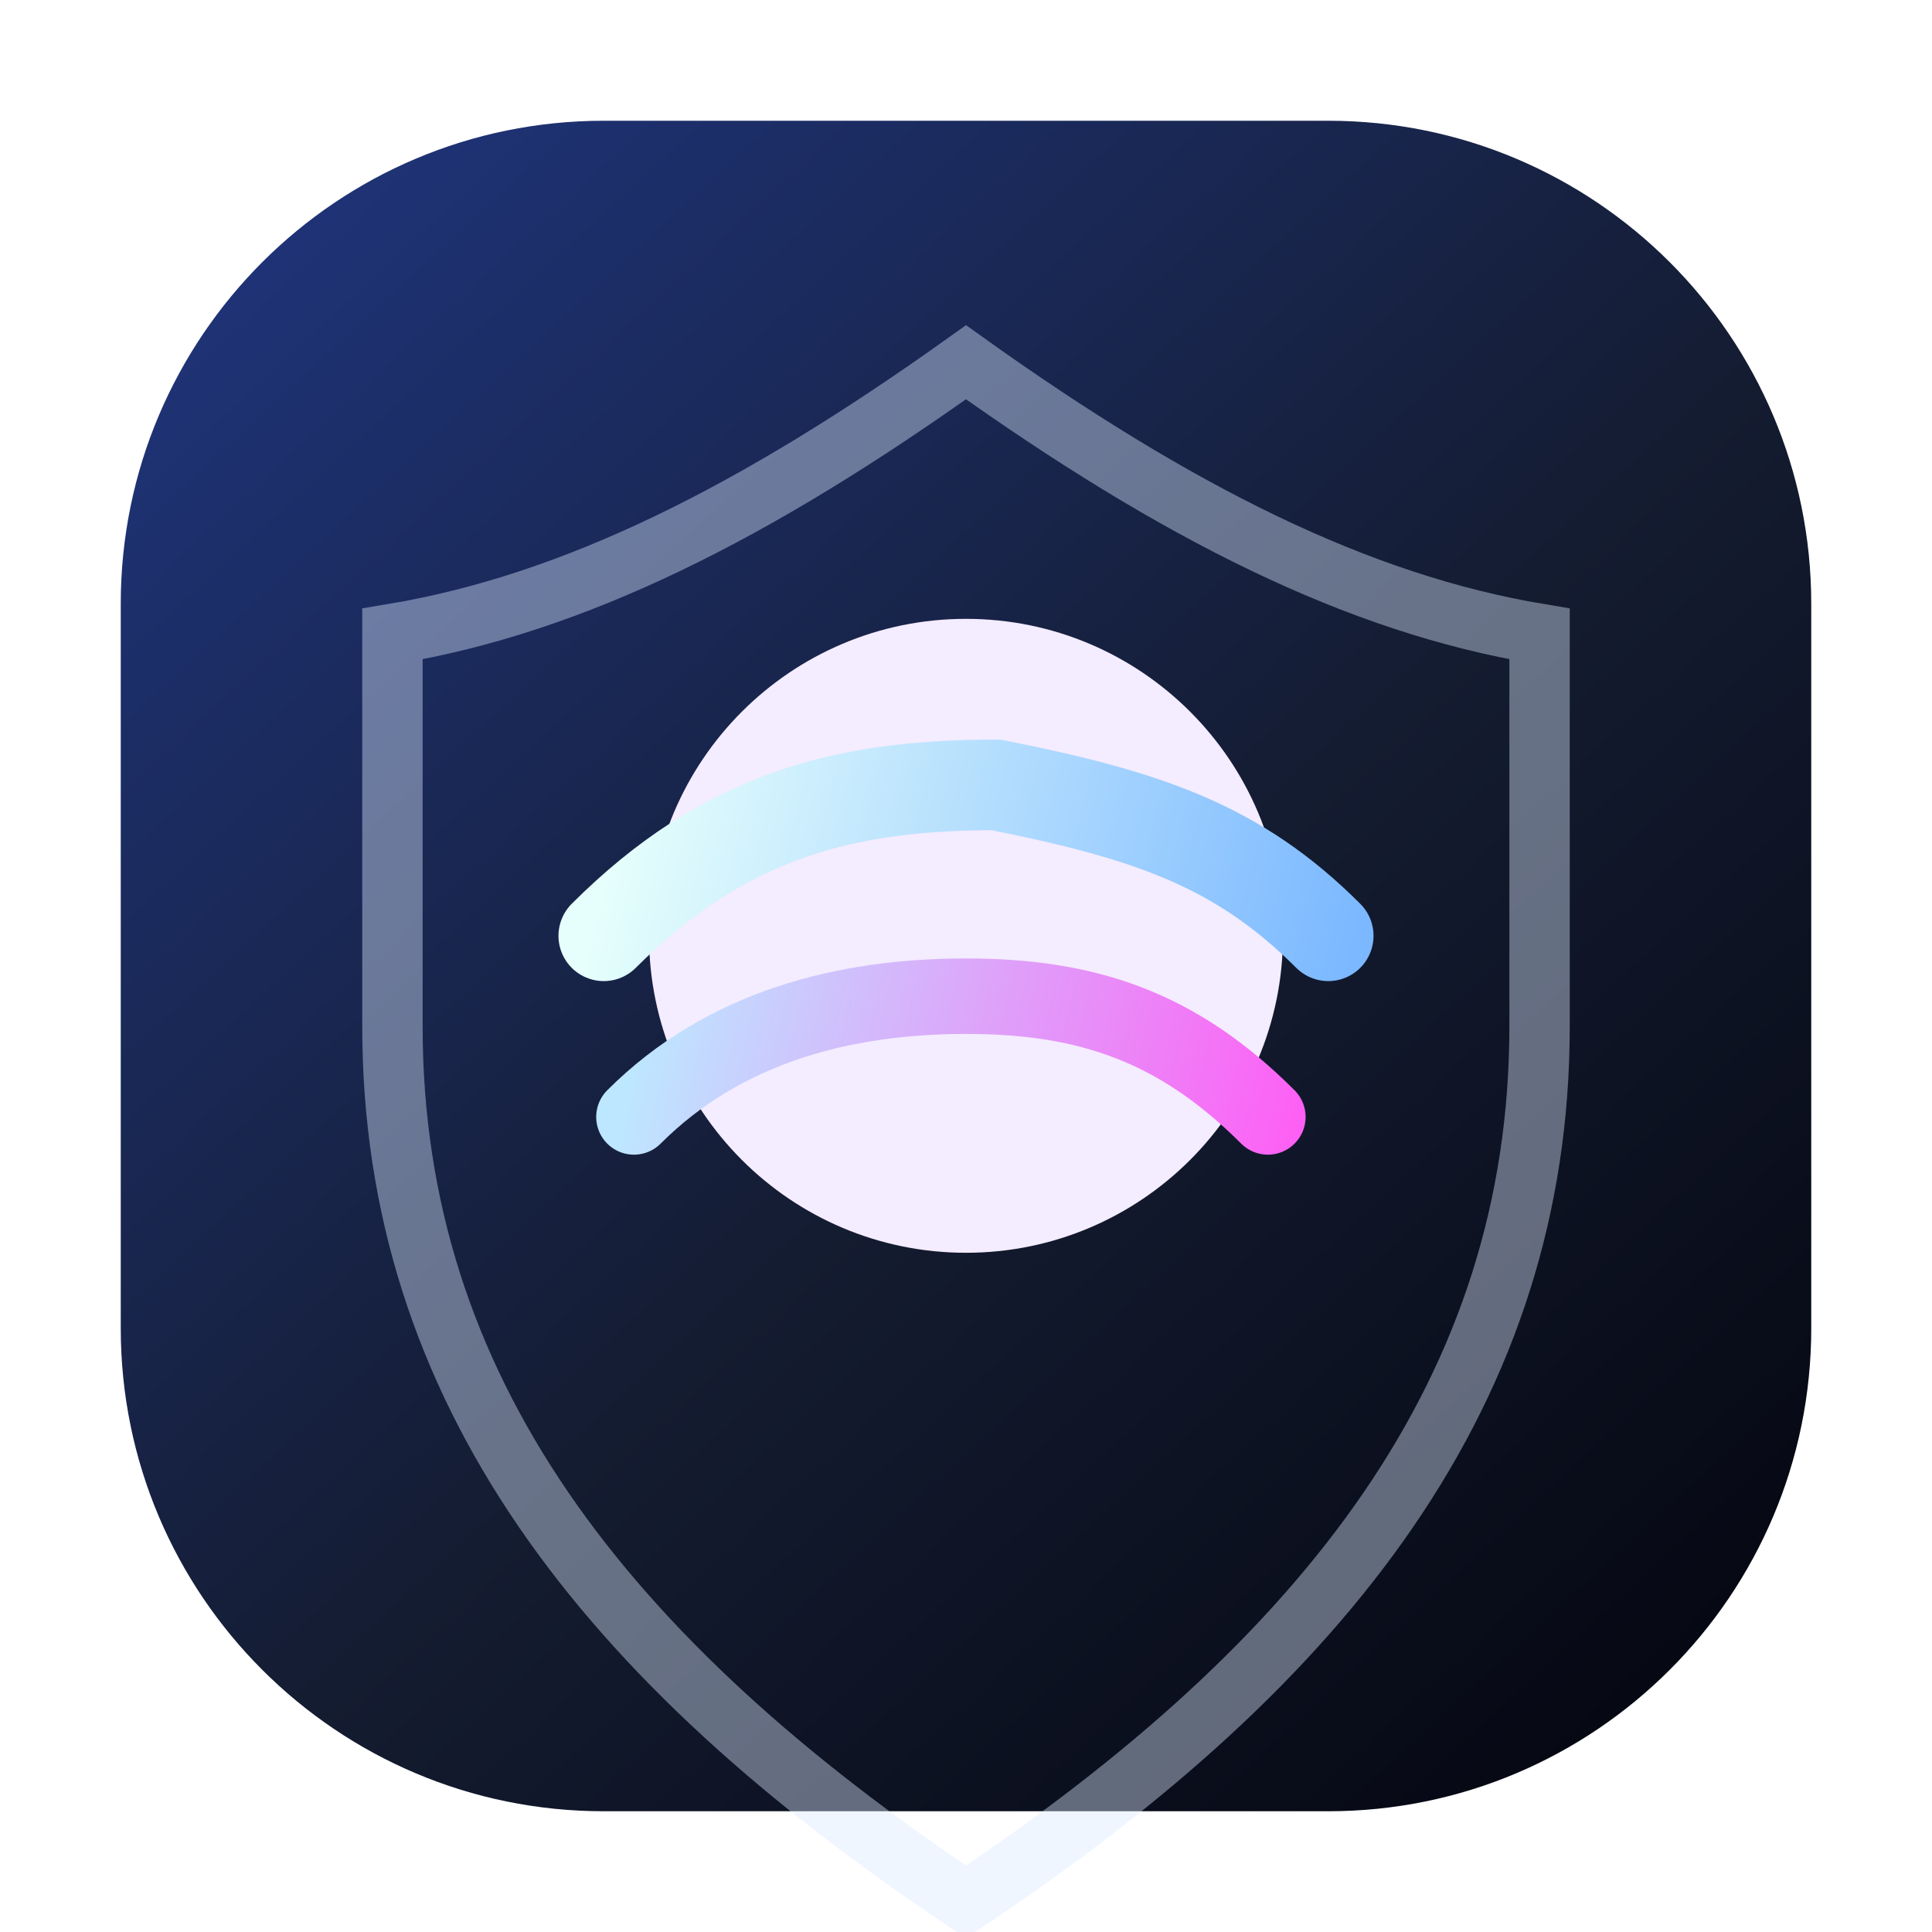
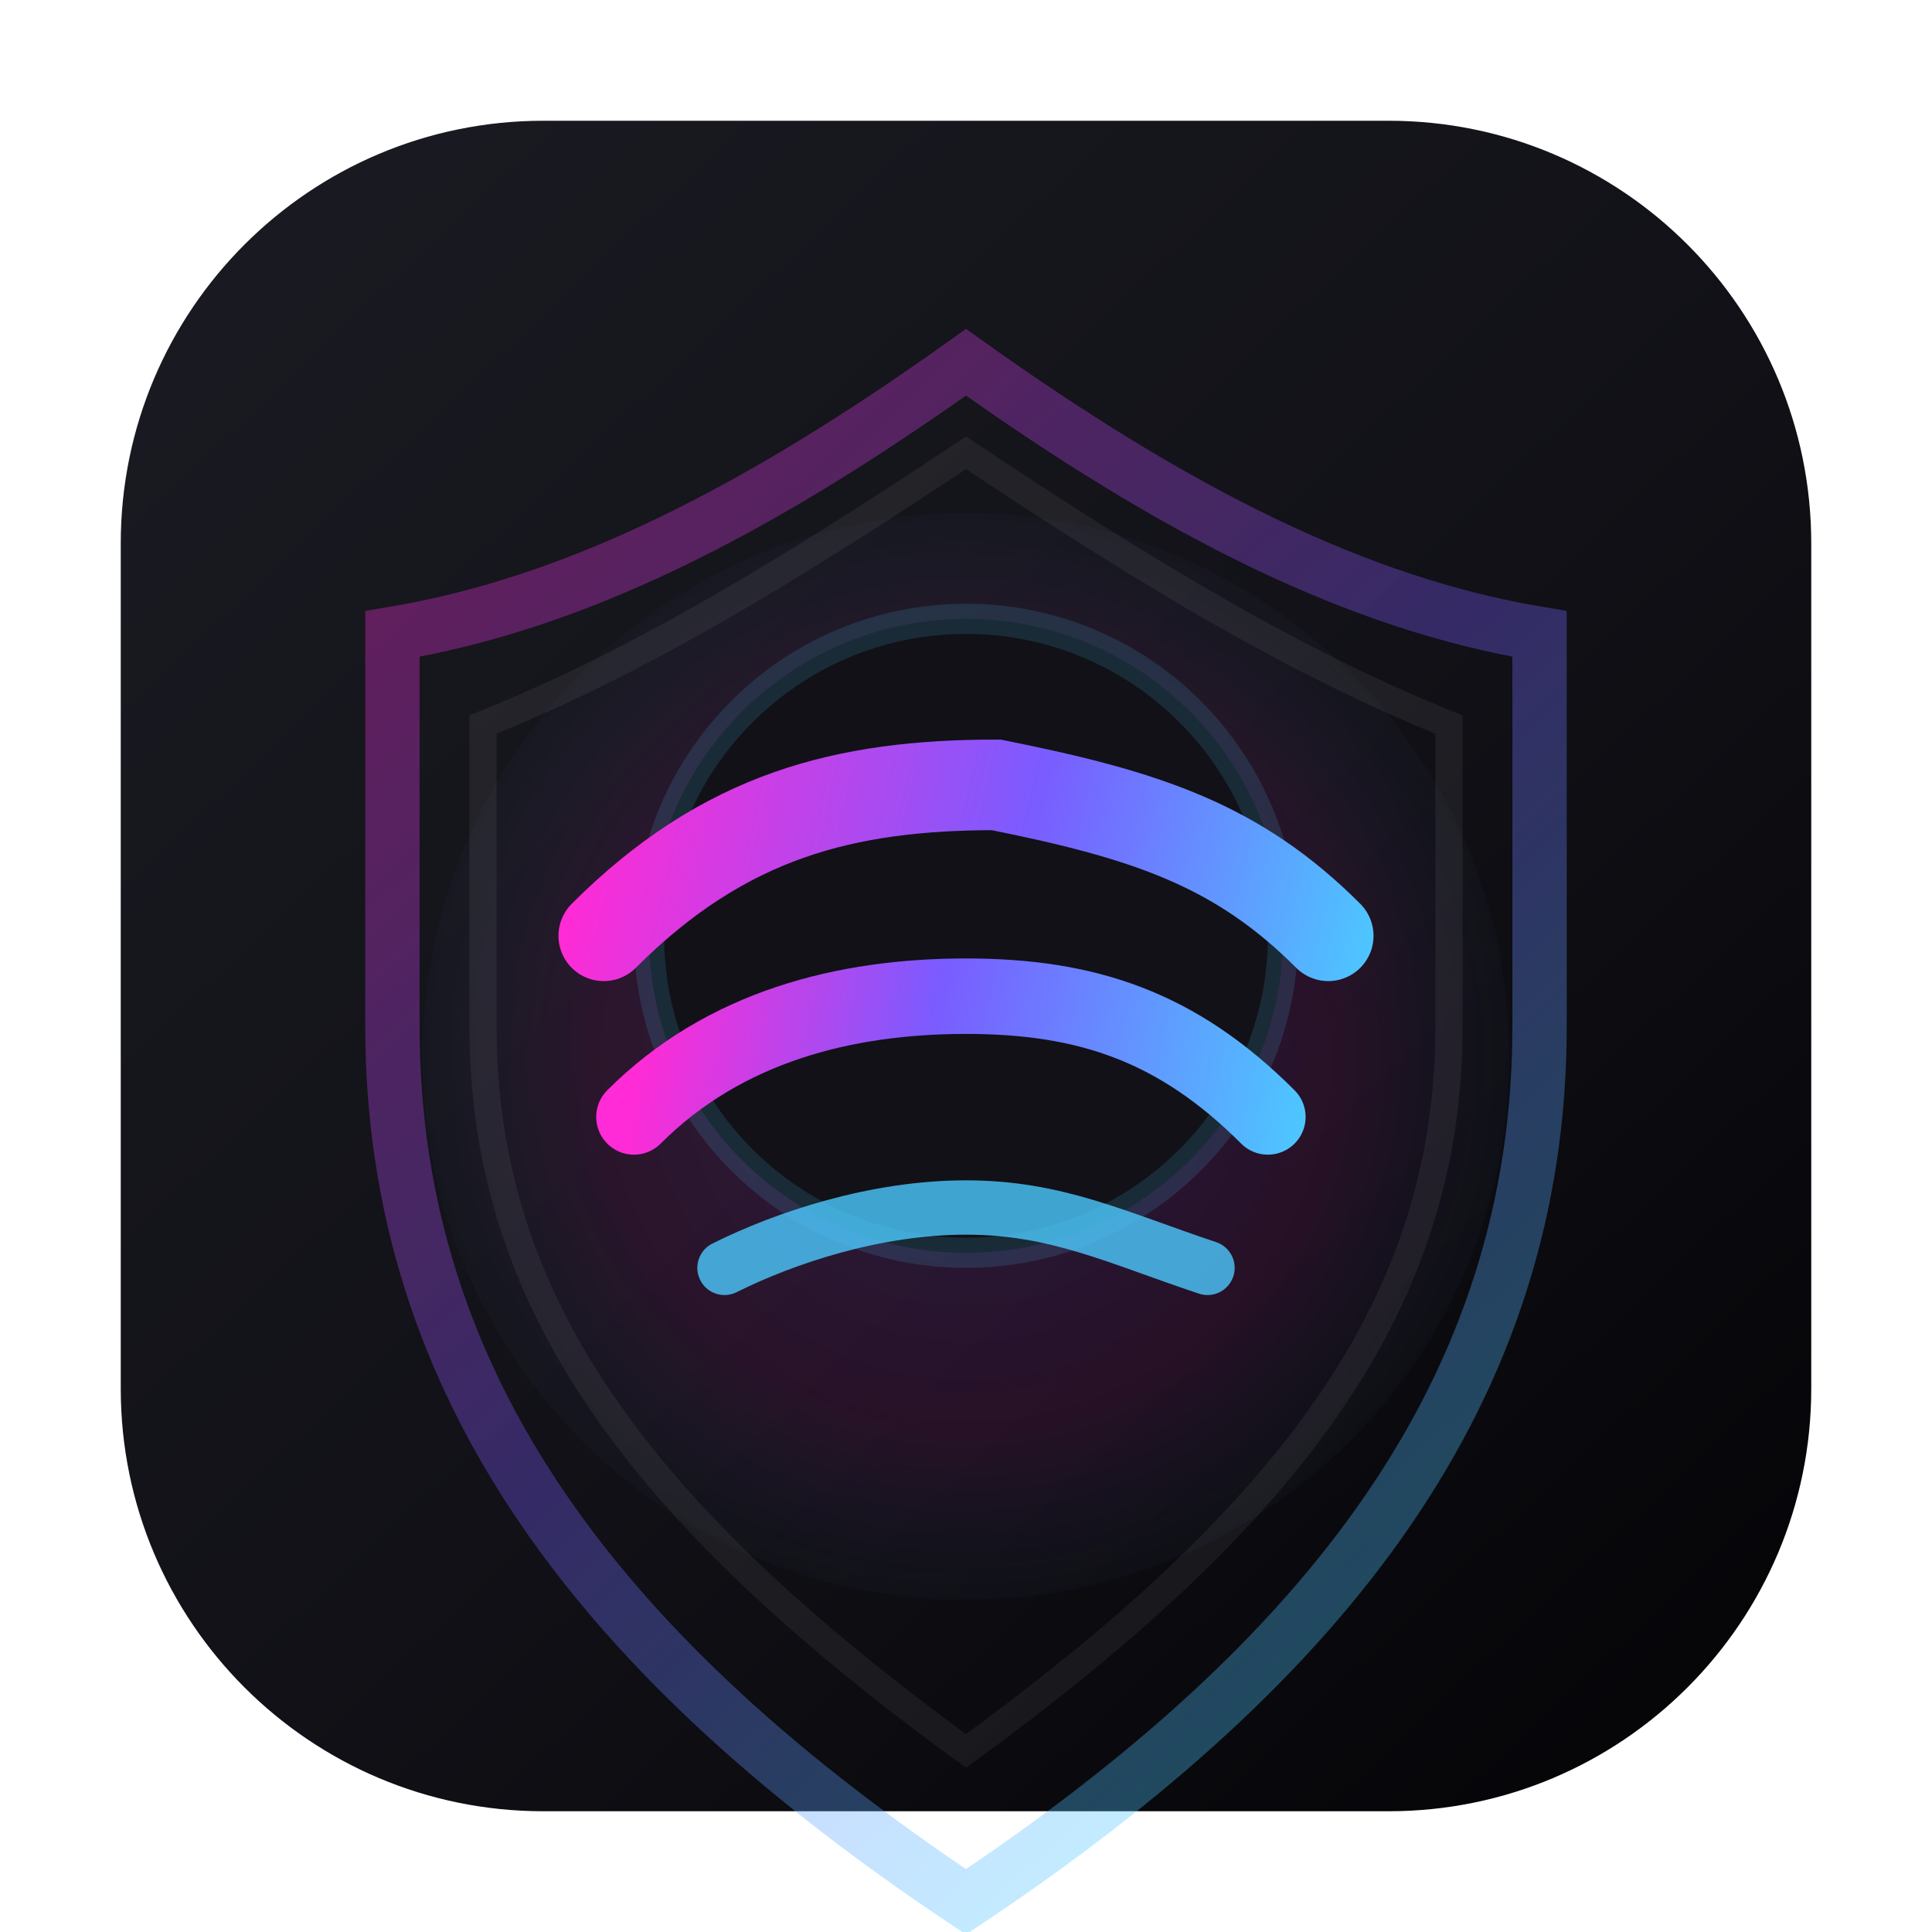
<svg xmlns="http://www.w3.org/2000/svg" width="64" height="64" viewBox="0 0 64 64" fill="none" role="img" aria-labelledby="sw-favicon-title">
  <defs>
-     <linearGradient id="tile" x1="8" y1="6" x2="56" y2="58" gradientUnits="userSpaceOnUse">
-       <stop offset="0" stop-color="#1F347A" />
-       <stop offset="0.55" stop-color="#141C31" />
-       <stop offset="1" stop-color="#050711" />
+     <linearGradient id="tile" x1="7" y1="6" x2="56" y2="58" gradientUnits="userSpaceOnUse">
+       <stop offset="0" stop-color="#1A1A22" />
+       <stop offset="0.54" stop-color="#111117" />
+       <stop offset="1" stop-color="#050508" />
    </linearGradient>
-     <linearGradient id="waveA" x1="20" y1="29" x2="44" y2="35" gradientUnits="userSpaceOnUse">
-       <stop offset="0" stop-color="#E6FFFC" />
-       <stop offset="1" stop-color="#7BB8FF" />
+     <linearGradient id="outline" x1="15" y1="14" x2="49" y2="50" gradientUnits="userSpaceOnUse">
+       <stop offset="0" stop-color="#FF2BD6" />
+       <stop offset="0.56" stop-color="#7A5CFF" />
+       <stop offset="1" stop-color="#4CC9FF" />
    </linearGradient>
-     <linearGradient id="waveB" x1="21" y1="35" x2="43" y2="40" gradientUnits="userSpaceOnUse">
-       <stop offset="0" stop-color="#BDE7FF" />
-       <stop offset="1" stop-color="#FF5CF4" />
+     <linearGradient id="waveA" x1="19" y1="29" x2="45" y2="35" gradientUnits="userSpaceOnUse">
+       <stop offset="0" stop-color="#FF2BD6" />
+       <stop offset="0.54" stop-color="#7A5CFF" />
+       <stop offset="1" stop-color="#4CC9FF" />
    </linearGradient>
+     <linearGradient id="waveB" x1="21" y1="36" x2="43" y2="40" gradientUnits="userSpaceOnUse">
+       <stop offset="0" stop-color="#FF2BD6" />
+       <stop offset="0.42" stop-color="#7A5CFF" />
+       <stop offset="1" stop-color="#4CC9FF" />
+     </linearGradient>
+     <radialGradient id="ambient" cx="0" cy="0" r="1" gradientUnits="userSpaceOnUse" gradientTransform="translate(32 35) rotate(90) scale(20)">
+       <stop offset="0" stop-color="#7A5CFF" stop-opacity="0.18" />
+       <stop offset="0.62" stop-color="#FF2BD6" stop-opacity="0.1" />
+       <stop offset="1" stop-color="#4CC9FF" stop-opacity="0" />
+     </radialGradient>
  </defs>
-   <rect x="4" y="4" width="56" height="56" rx="16" fill="url(#tile)" />
-   <path d="M32 12c-7 5-13 8-19 9v13c0 12 7 21 19 29 12-8 19-17 19-29V21c-6-1-12-4-19-9z" fill="none" stroke="#DCE9FF" stroke-opacity="0.42" stroke-width="2" />
-   <circle cx="32" cy="31" r="10.5" fill="#F4ECFF" />
+   <rect x="4" y="4" width="56" height="56" rx="14" fill="url(#tile)" />
+   <circle cx="32" cy="35" r="18" fill="url(#ambient)" />
+   <path d="M32 12c-7 5-13 8-19 9v13c0 12 7 21 19 29 12-8 19-17 19-29V21c-6-1-12-4-19-9z" fill="none" stroke="url(#outline)" stroke-opacity="0.34" stroke-width="1.8" />
+   <path d="M32 15c-6 4-11 7-16 9v10c0 9 5 16 16 24 11-8 16-15 16-24V24c-5-2-10-5-16-9z" fill="none" stroke="#FAFAFF" stroke-opacity="0.06" stroke-width="0.9" />
+   <circle cx="32" cy="31" r="10.5" fill="#111117" />
+   <circle cx="32" cy="31" r="10.5" fill="none" stroke="#4CC9FF" stroke-opacity="0.14" />
  <path d="M20 31c4-4 8-5 13-5 5 1 8 2 11 5" stroke="url(#waveA)" stroke-width="3" stroke-linecap="round" />
  <path d="M21 37c3-3 7-4 11-4 4 0 7 1 10 4" stroke="url(#waveB)" stroke-width="2.5" stroke-linecap="round" />
+   <path d="M24 42c2-1 5-2 8-2 3 0 5 1 8 2" stroke="#4CC9FF" stroke-opacity="0.8" stroke-width="1.8" stroke-linecap="round" />
</svg>
